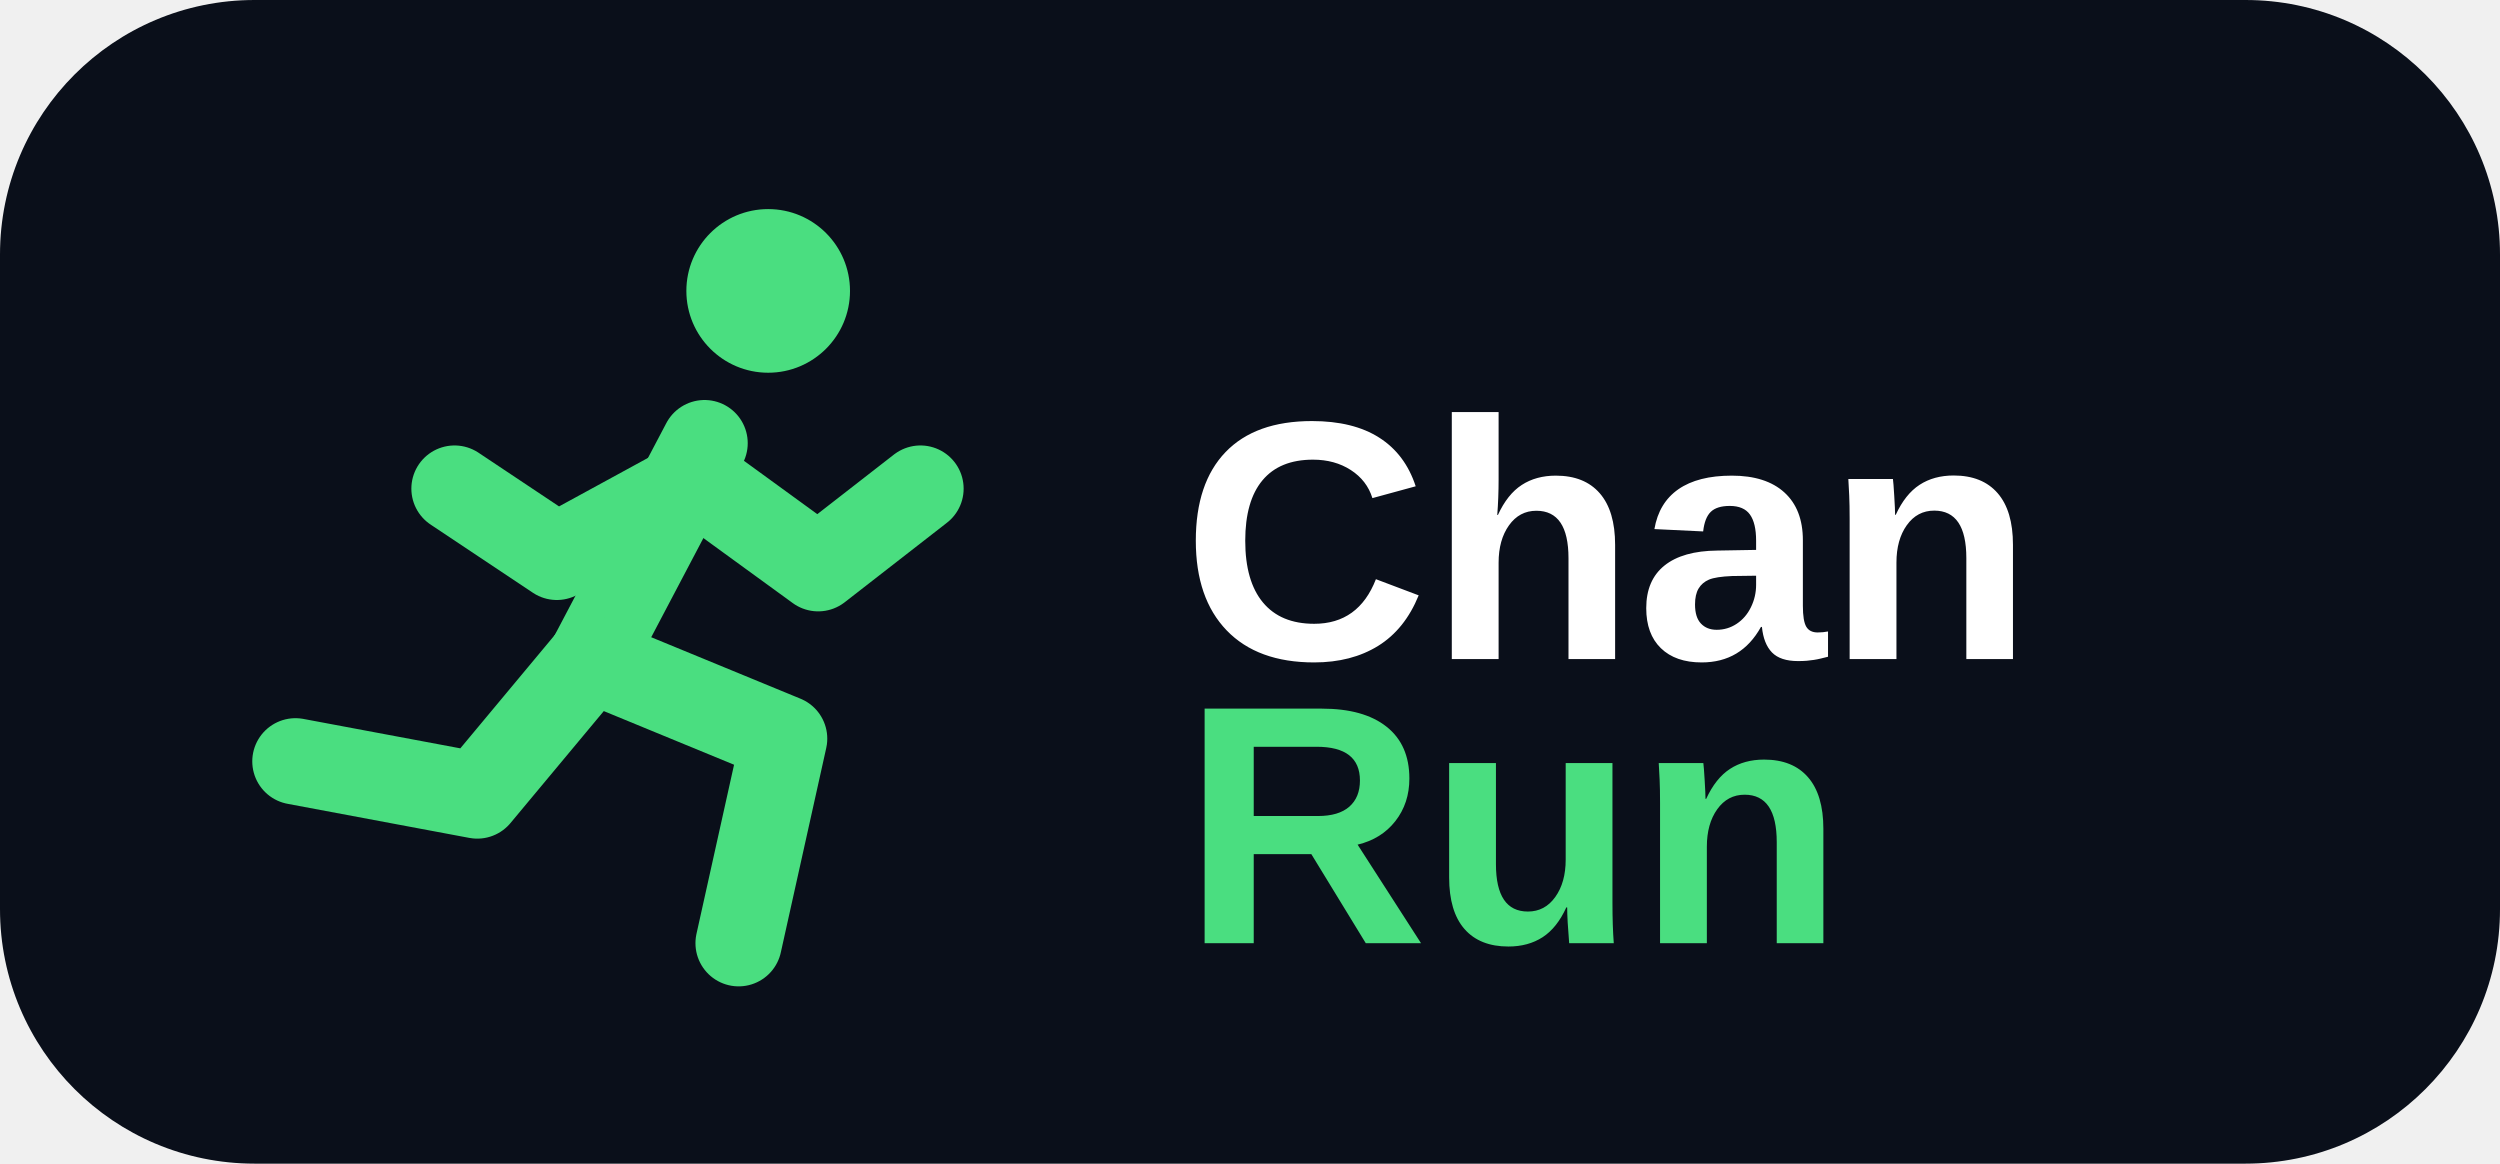
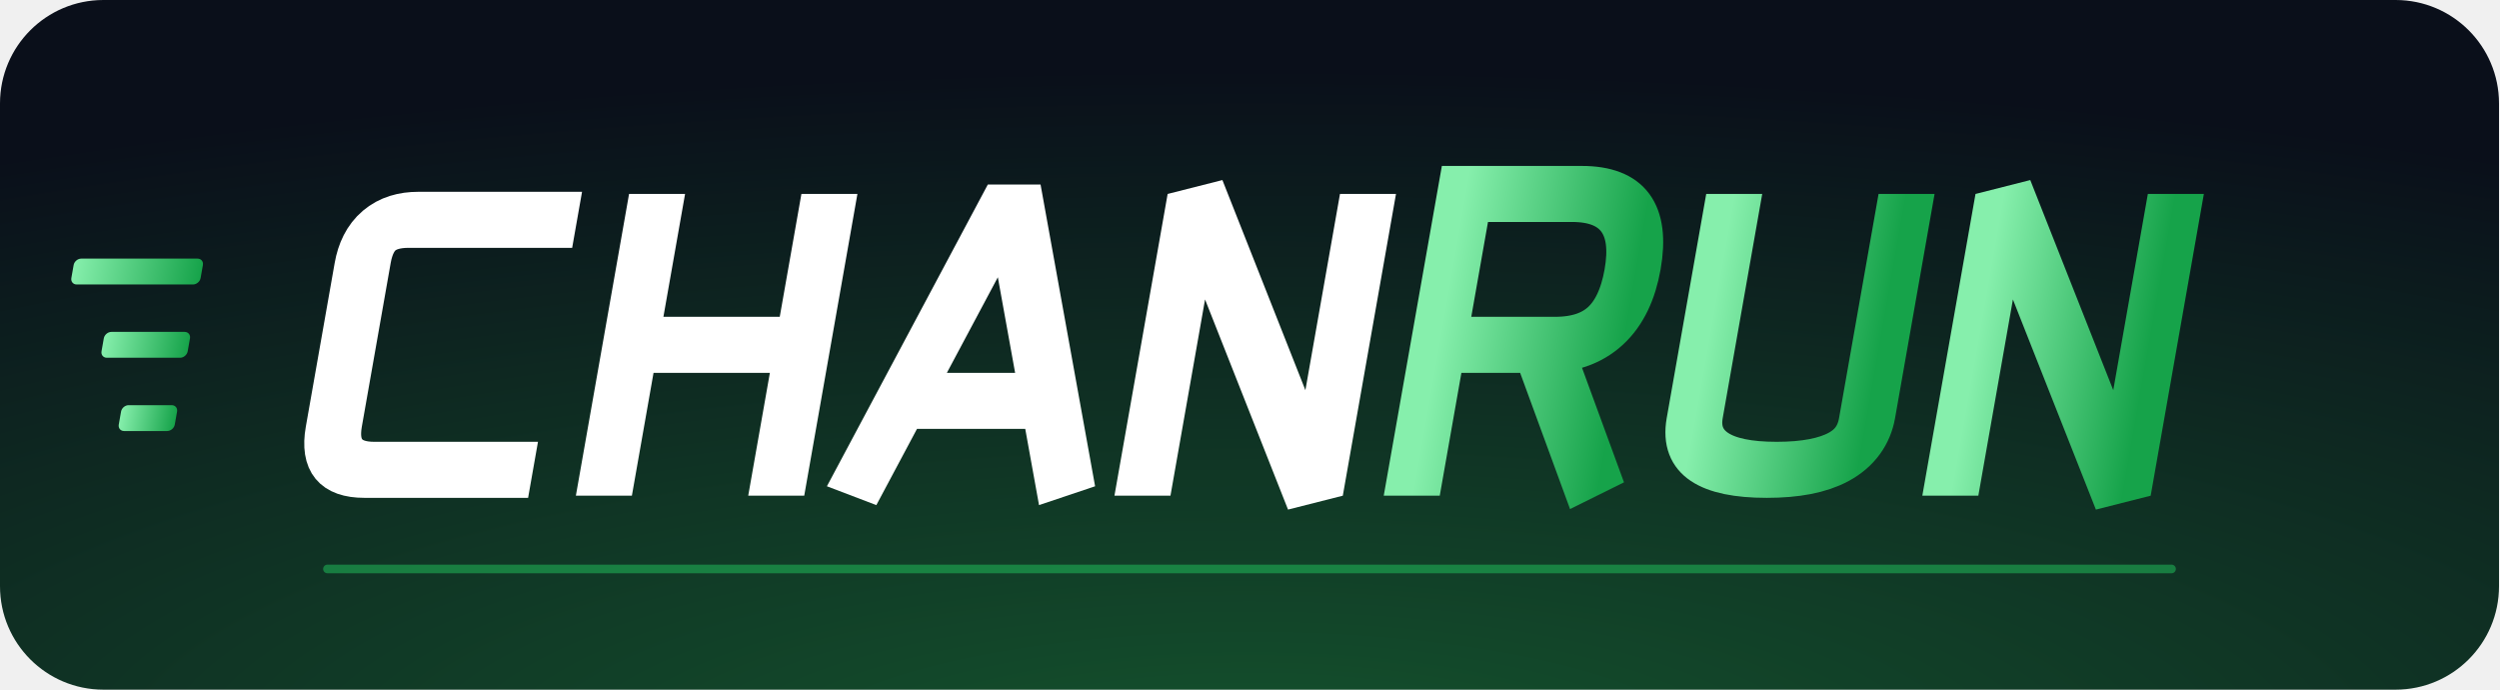
- <svg xmlns="http://www.w3.org/2000/svg" viewBox="0 0 1100 512">
-   <rect width="1100" height="512" rx="112" fill="#0a0f1a" />
-   <g transform="translate(20 0)">
-     <circle cx="318" cy="128" r="36" fill="#4ade80" />
-     <g fill="none" stroke="#4ade80" stroke-width="38" stroke-linecap="round" stroke-linejoin="round">
-       <path d="M290 195L240 290" />
-       <path d="M285 210L340 250L385 215" />
-       <path d="M280 215L225 245L180 215" />
-       <path d="M240 290L325 325L305 415" />
-       <path d="M240 290L190 350L110 335" />
+ <svg xmlns="http://www.w3.org/2000/svg" viewBox="0 0 1160 320">
+   <defs>
+     <linearGradient id="g" x1="0" y1="0" x2="1" y2="0">
+       <stop offset="0" stop-color="#86efac" />
+       <stop offset="1" stop-color="#16a34a" />
+     </linearGradient>
+     <radialGradient id="bg" cx=".5" cy="1.1" r="1">
+       <stop offset="0" stop-color="#14532d" />
+       <stop offset="1" stop-color="#0a0f1a" />
+     </radialGradient>
+   </defs>
+   <rect width="1160" height="320" rx="48" fill="url(#bg)" />
+   <g transform="translate(70 90) skewX(-10)">
+     <g fill="url(#g)">
+       <rect x="-30" y="30" width="60" height="12" rx="3" />
+       <rect x="-10" y="64" width="40" height="12" rx="3" />
+       <rect x="4" y="98" width="26" height="12" rx="3" />
+     </g>
+     <g fill="none" stroke-width="26" stroke-linejoin="miter" stroke-linecap="butt" stroke-miterlimit="1.5" transform="translate(0 0)">
+       <path transform="translate(100 0)" d="M100 12H24Q4 12 4 32V108Q4 128 24 128H100" stroke="#fff" />
+       <path transform="translate(225 0)" d="M10 0V140M90 0V140M10 70H90" stroke="#fff" />
+       <path transform="translate(350 0)" d="M0 140L50 0L100 140M20 96H80" stroke="#fff" />
+       <path transform="translate(475 0)" d="M10 140V0L90 140V0" stroke="#fff" />
+       <path transform="translate(600 0)" d="M10 140V0H62Q94 0 94 35Q94 70 62 70H10M58 70L96 140" stroke="url(#g)" />
+       <path transform="translate(725 0)" d="M10 0V104Q10 128 50 128Q90 128 90 104V0" stroke="url(#g)" />
+       <path transform="translate(850 0)" d="M10 140V0L90 140V0" stroke="url(#g)" />
    </g>
  </g>
-   <text x="520" y="290" font-family="Arial Black,Arial,Helvetica,sans-serif" font-weight="900" font-size="150" fill="#fff">Chan</text>
-   <text x="520" y="415" font-family="Arial Black,Arial,Helvetica,sans-serif" font-weight="900" font-size="150" fill="#4ade80">Run</text>
+   <rect x="150" y="262" width="860" height="4" rx="2" fill="#22c55e" opacity=".5" />
</svg>
